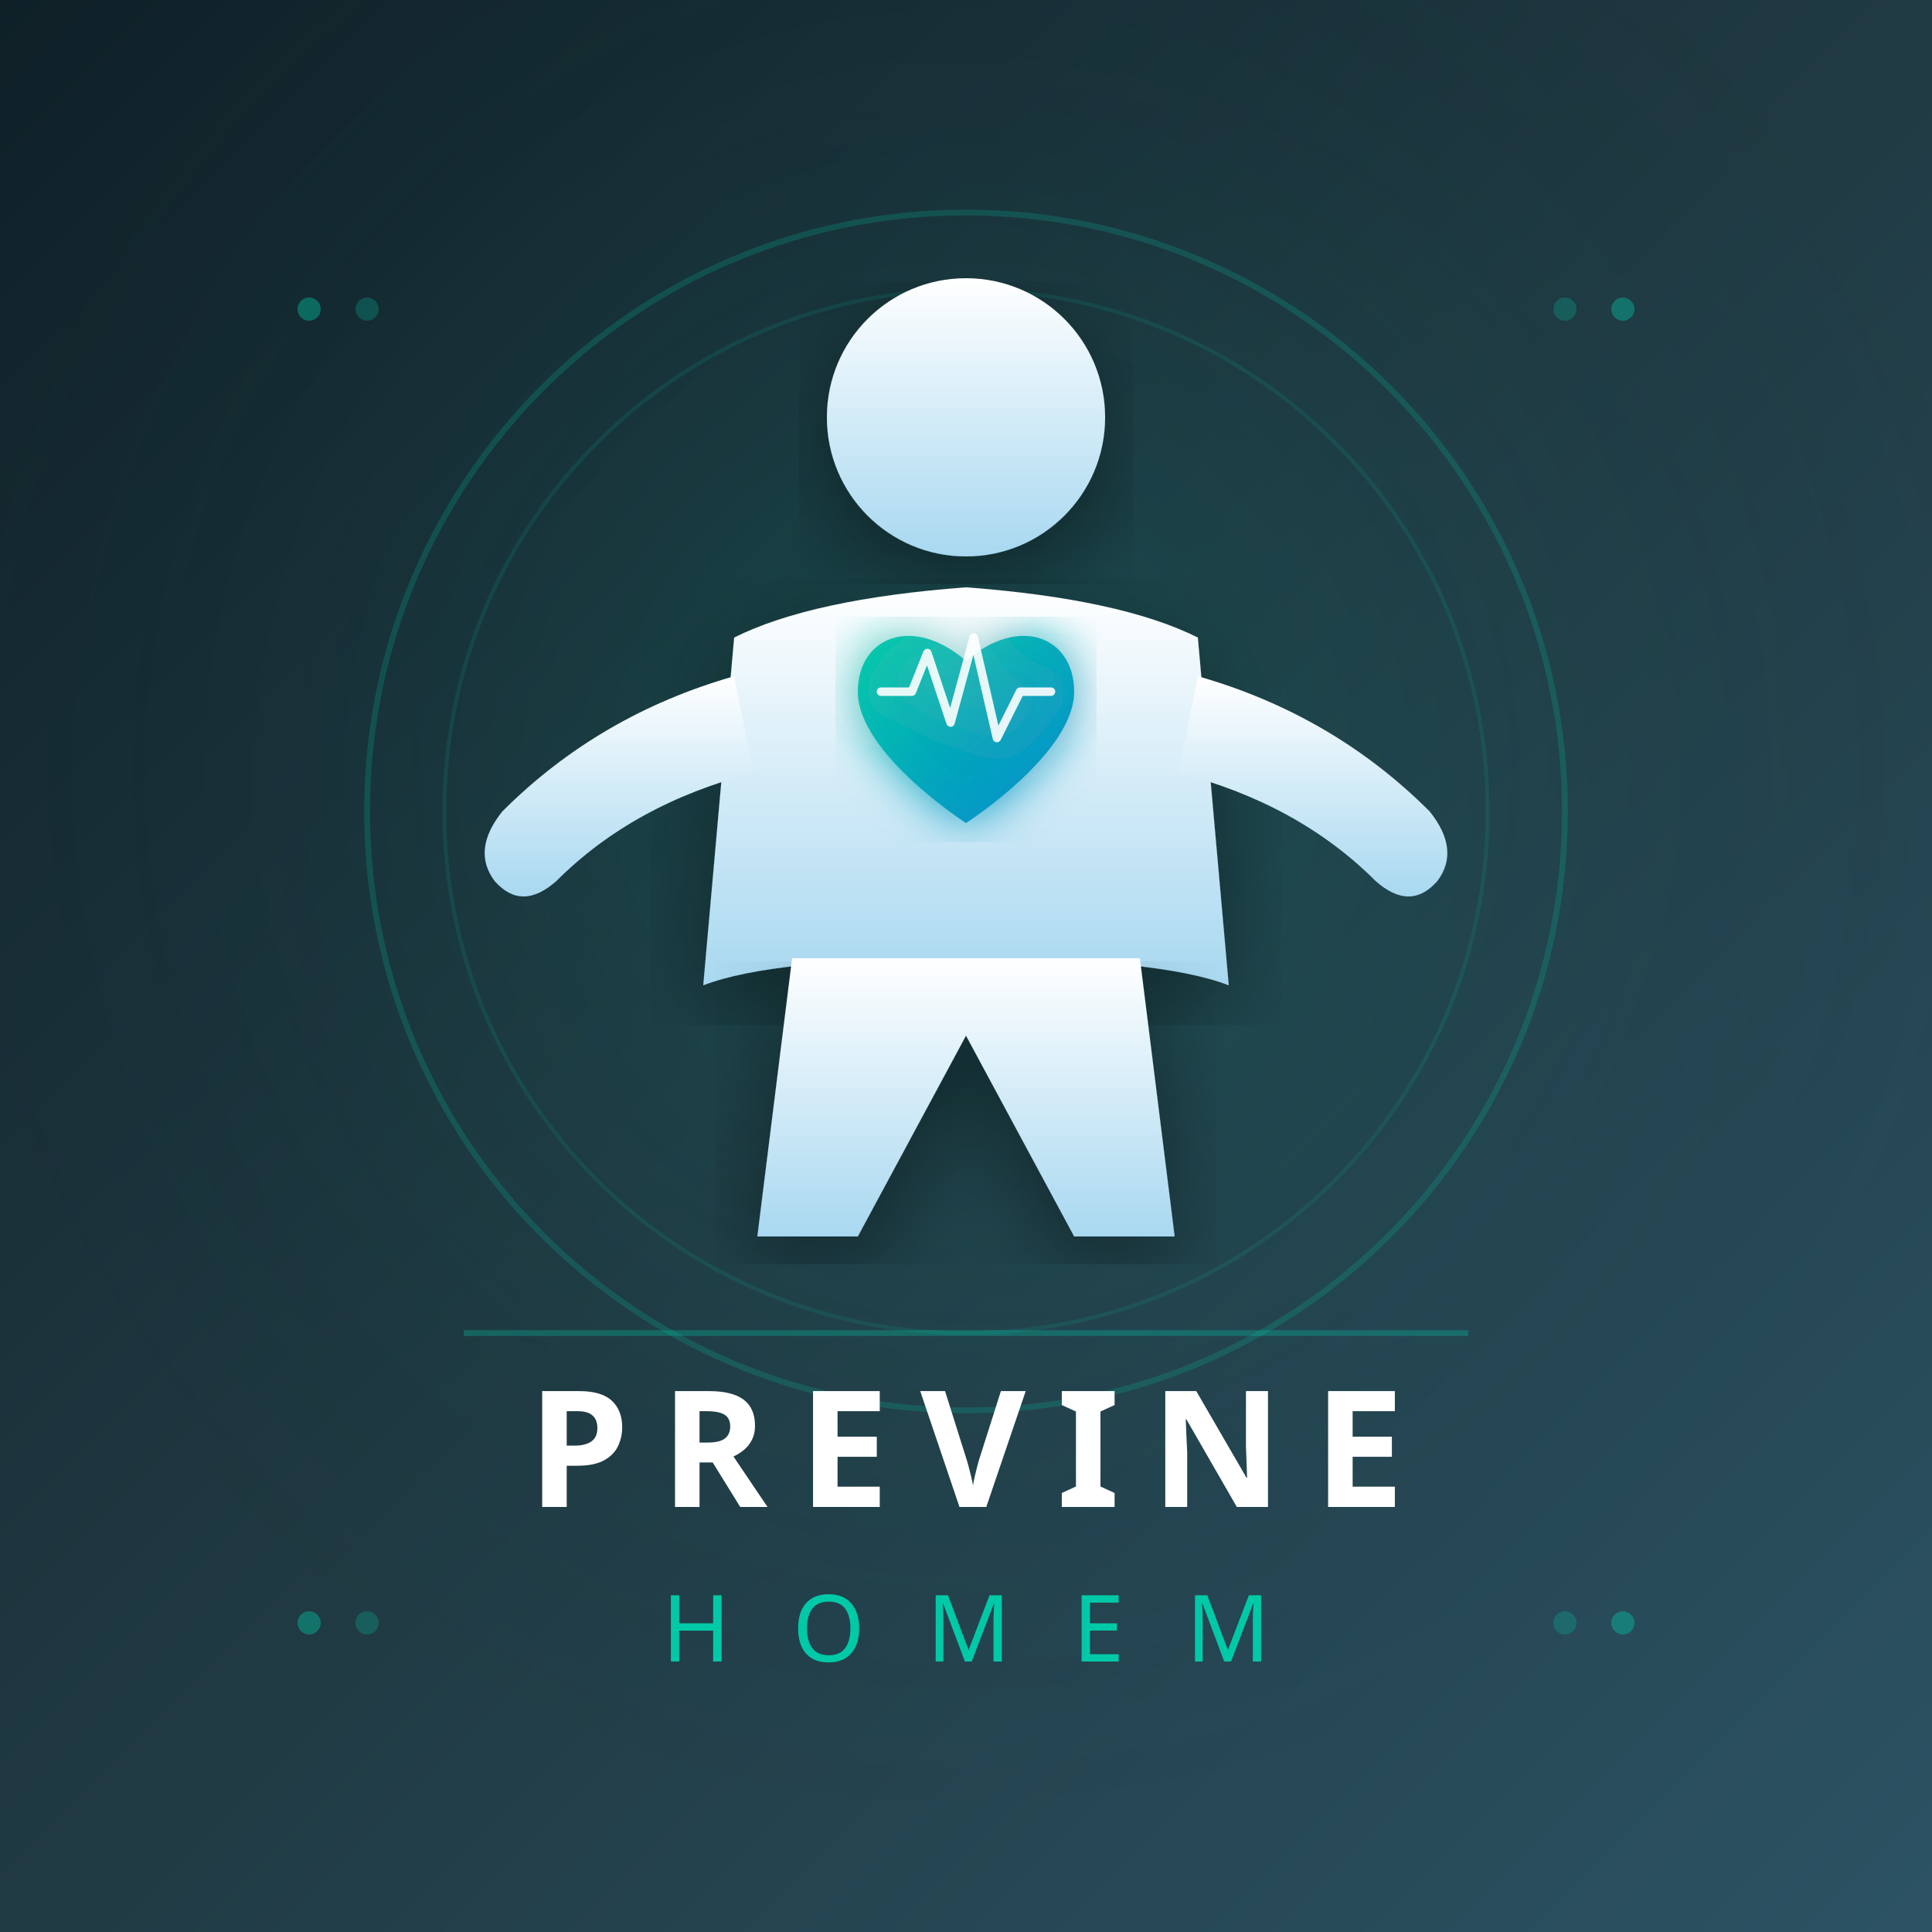
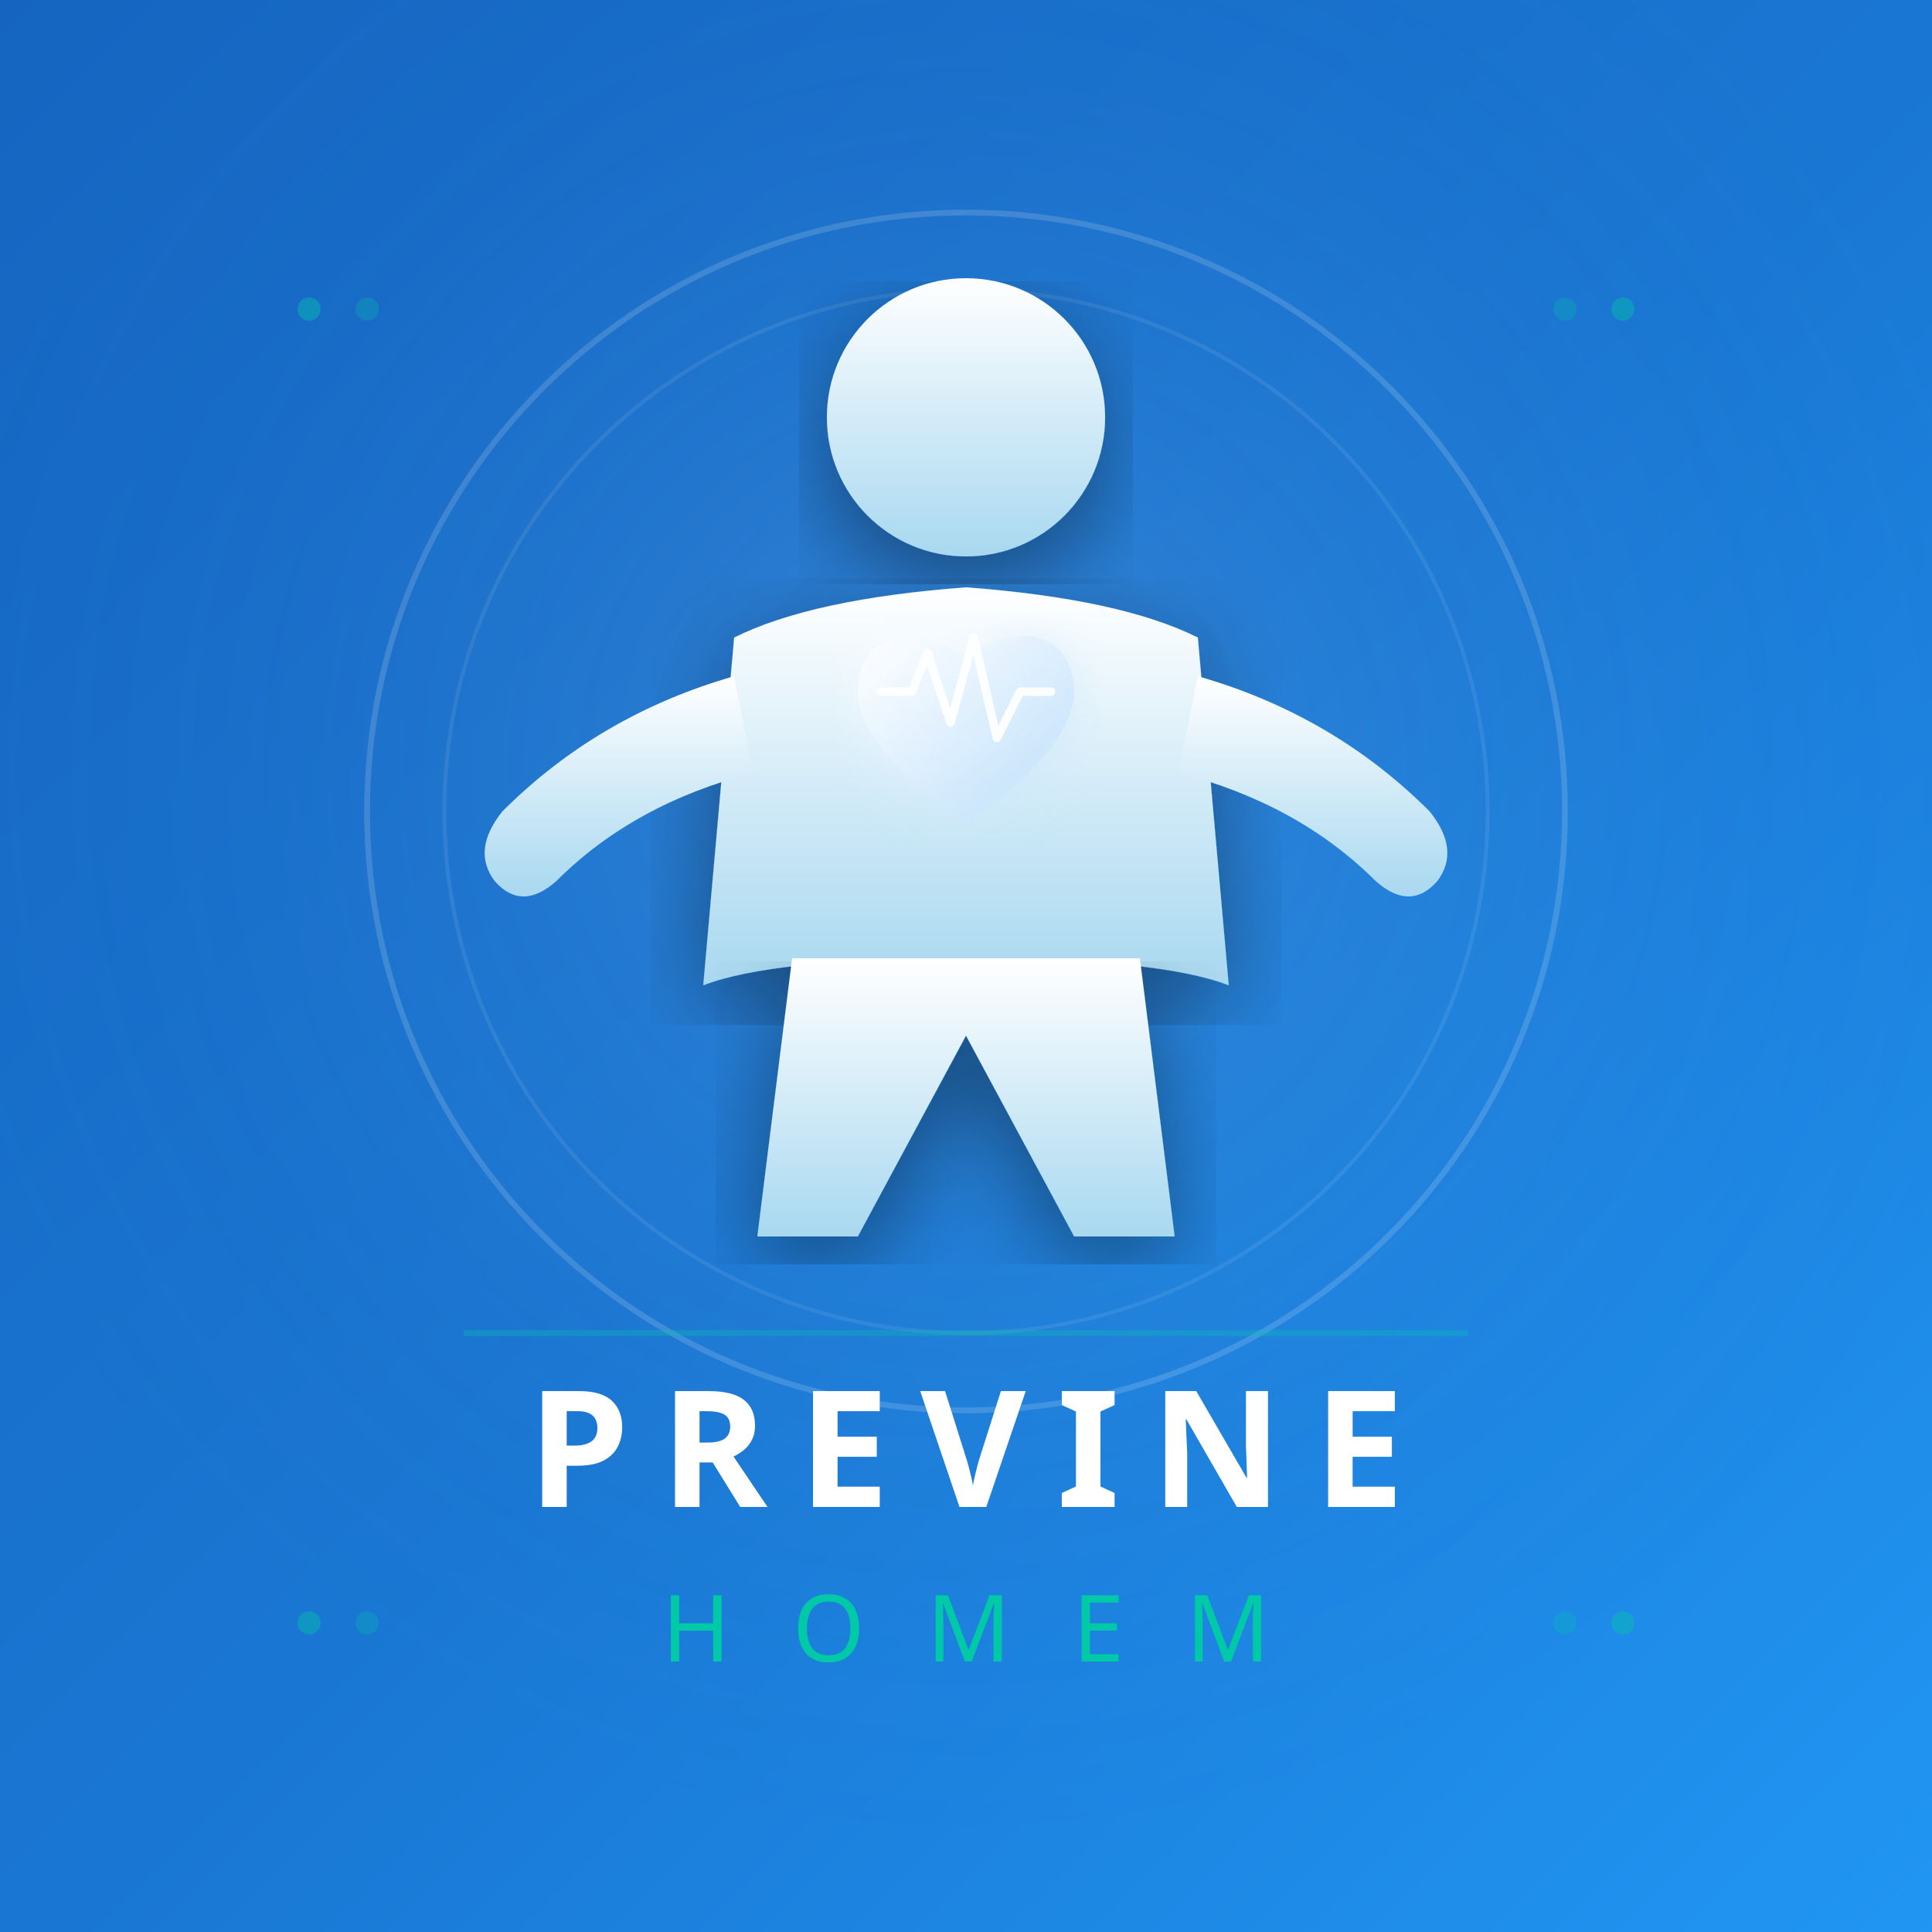
<svg xmlns="http://www.w3.org/2000/svg" viewBox="0 0 500 500" width="500" height="500">
  <defs>
    <linearGradient id="bg" x1="0%" y1="0%" x2="100%" y2="100%">
-       <stop offset="0%" style="stop-color:#0f2027" />
-       <stop offset="50%" style="stop-color:#203a43" />
-       <stop offset="100%" style="stop-color:#2c5364" />
+       <stop offset="0%" style="stop-color:#1565c0" />
+       <stop offset="50%" style="stop-color:#1976d2" />
+       <stop offset="100%" style="stop-color:#2196f3" />
    </linearGradient>
    <linearGradient id="heartGrad" x1="0%" y1="0%" x2="100%" y2="100%">
-       <stop offset="0%" style="stop-color:#00c9a7" />
-       <stop offset="100%" style="stop-color:#0087cc" />
+       <stop offset="0%" style="stop-color:#ffffff" />
+       <stop offset="100%" style="stop-color:#bbdefb" />
    </linearGradient>
    <linearGradient id="figureGrad" x1="0%" y1="0%" x2="0%" y2="100%">
      <stop offset="0%" style="stop-color:#ffffff" />
      <stop offset="100%" style="stop-color:#a8d8f0" />
    </linearGradient>
    <filter id="glow">
      <feGaussianBlur stdDeviation="6" result="coloredBlur" />
      <feMerge>
        <feMergeNode in="coloredBlur" />
        <feMergeNode in="SourceGraphic" />
      </feMerge>
    </filter>
    <filter id="softShadow">
      <feDropShadow dx="0" dy="8" stdDeviation="12" flood-color="#000000" flood-opacity="0.4" />
    </filter>
    <radialGradient id="innerGlow" cx="50%" cy="40%" r="55%">
-       <stop offset="0%" style="stop-color:#00c9a7;stop-opacity:0.15" />
-       <stop offset="100%" style="stop-color:#0f2027;stop-opacity:0" />
+       <stop offset="0%" style="stop-color:#ffffff;stop-opacity:0.12" />
+       <stop offset="100%" style="stop-color:#1565c0;stop-opacity:0" />
    </radialGradient>
  </defs>
  <rect width="500" height="500" fill="url(#bg)" />
  <rect width="500" height="500" fill="url(#innerGlow)" />
-   <circle cx="250" cy="210" r="155" fill="none" stroke="#00c9a7" stroke-width="1.5" opacity="0.2" />
-   <circle cx="250" cy="210" r="135" fill="none" stroke="#00c9a7" stroke-width="1" opacity="0.12" />
+   <circle cx="250" cy="210" r="155" fill="none" stroke="#ffffff" stroke-width="1.5" opacity="0.15" />
+   <circle cx="250" cy="210" r="135" fill="none" stroke="#ffffff" stroke-width="1" opacity="0.08" />
  <circle cx="250" cy="108" r="36" fill="url(#figureGrad)" filter="url(#softShadow)" />
  <path d="M190 165 Q210 155 250 152 Q290 155 310 165 L318 255 Q300 248 250 248 Q200 248 182 255 Z" fill="url(#figureGrad)" filter="url(#softShadow)" />
  <path d="M205 248 L196 320 L222 320 L250 268 L278 320 L304 320 L295 248 Z" fill="url(#figureGrad)" filter="url(#softShadow)" />
  <path d="M190 175 Q155 185 130 210 Q122 220 128 228 Q135 236 144 228 Q164 208 195 200" fill="url(#figureGrad)" stroke="none" />
  <path d="M310 175 Q345 185 370 210 Q378 220 372 228 Q365 236 356 228 Q336 208 305 200" fill="url(#figureGrad)" stroke="none" />
  <g filter="url(#glow)" transform="translate(250, 205)">
    <path d="M0 8 C0 8 -28 -10 -28 -26 C-28 -40 -14 -46 0 -34 C14 -46 28 -40 28 -26 C28 -10 0 8 0 8 Z" fill="url(#heartGrad)" opacity="0.95" />
    <polyline points="-22,-26 -14,-26 -10,-36 -4,-18 2,-40 8,-14 14,-26 22,-26" fill="none" stroke="white" stroke-width="2.2" stroke-linecap="round" stroke-linejoin="round" opacity="0.9" />
  </g>
  <line x1="120" y1="345" x2="380" y2="345" stroke="#00c9a7" stroke-width="1.5" opacity="0.3" />
  <text x="250" y="390" font-family="'Trebuchet MS', sans-serif" font-size="42" font-weight="900" letter-spacing="8" text-anchor="middle" fill="white">PREVINE</text>
  <text x="250" y="430" font-family="'Trebuchet MS', sans-serif" font-size="24" font-weight="400" letter-spacing="16" text-anchor="middle" fill="#00c9a7">HOMEM</text>
  <circle cx="80" cy="80" r="3" fill="#00c9a7" opacity="0.4" />
  <circle cx="95" cy="80" r="3" fill="#00c9a7" opacity="0.25" />
  <circle cx="420" cy="80" r="3" fill="#00c9a7" opacity="0.4" />
  <circle cx="405" cy="80" r="3" fill="#00c9a7" opacity="0.25" />
  <circle cx="80" cy="420" r="3" fill="#00c9a7" opacity="0.4" />
  <circle cx="95" cy="420" r="3" fill="#00c9a7" opacity="0.25" />
  <circle cx="420" cy="420" r="3" fill="#00c9a7" opacity="0.4" />
  <circle cx="405" cy="420" r="3" fill="#00c9a7" opacity="0.25" />
</svg>
